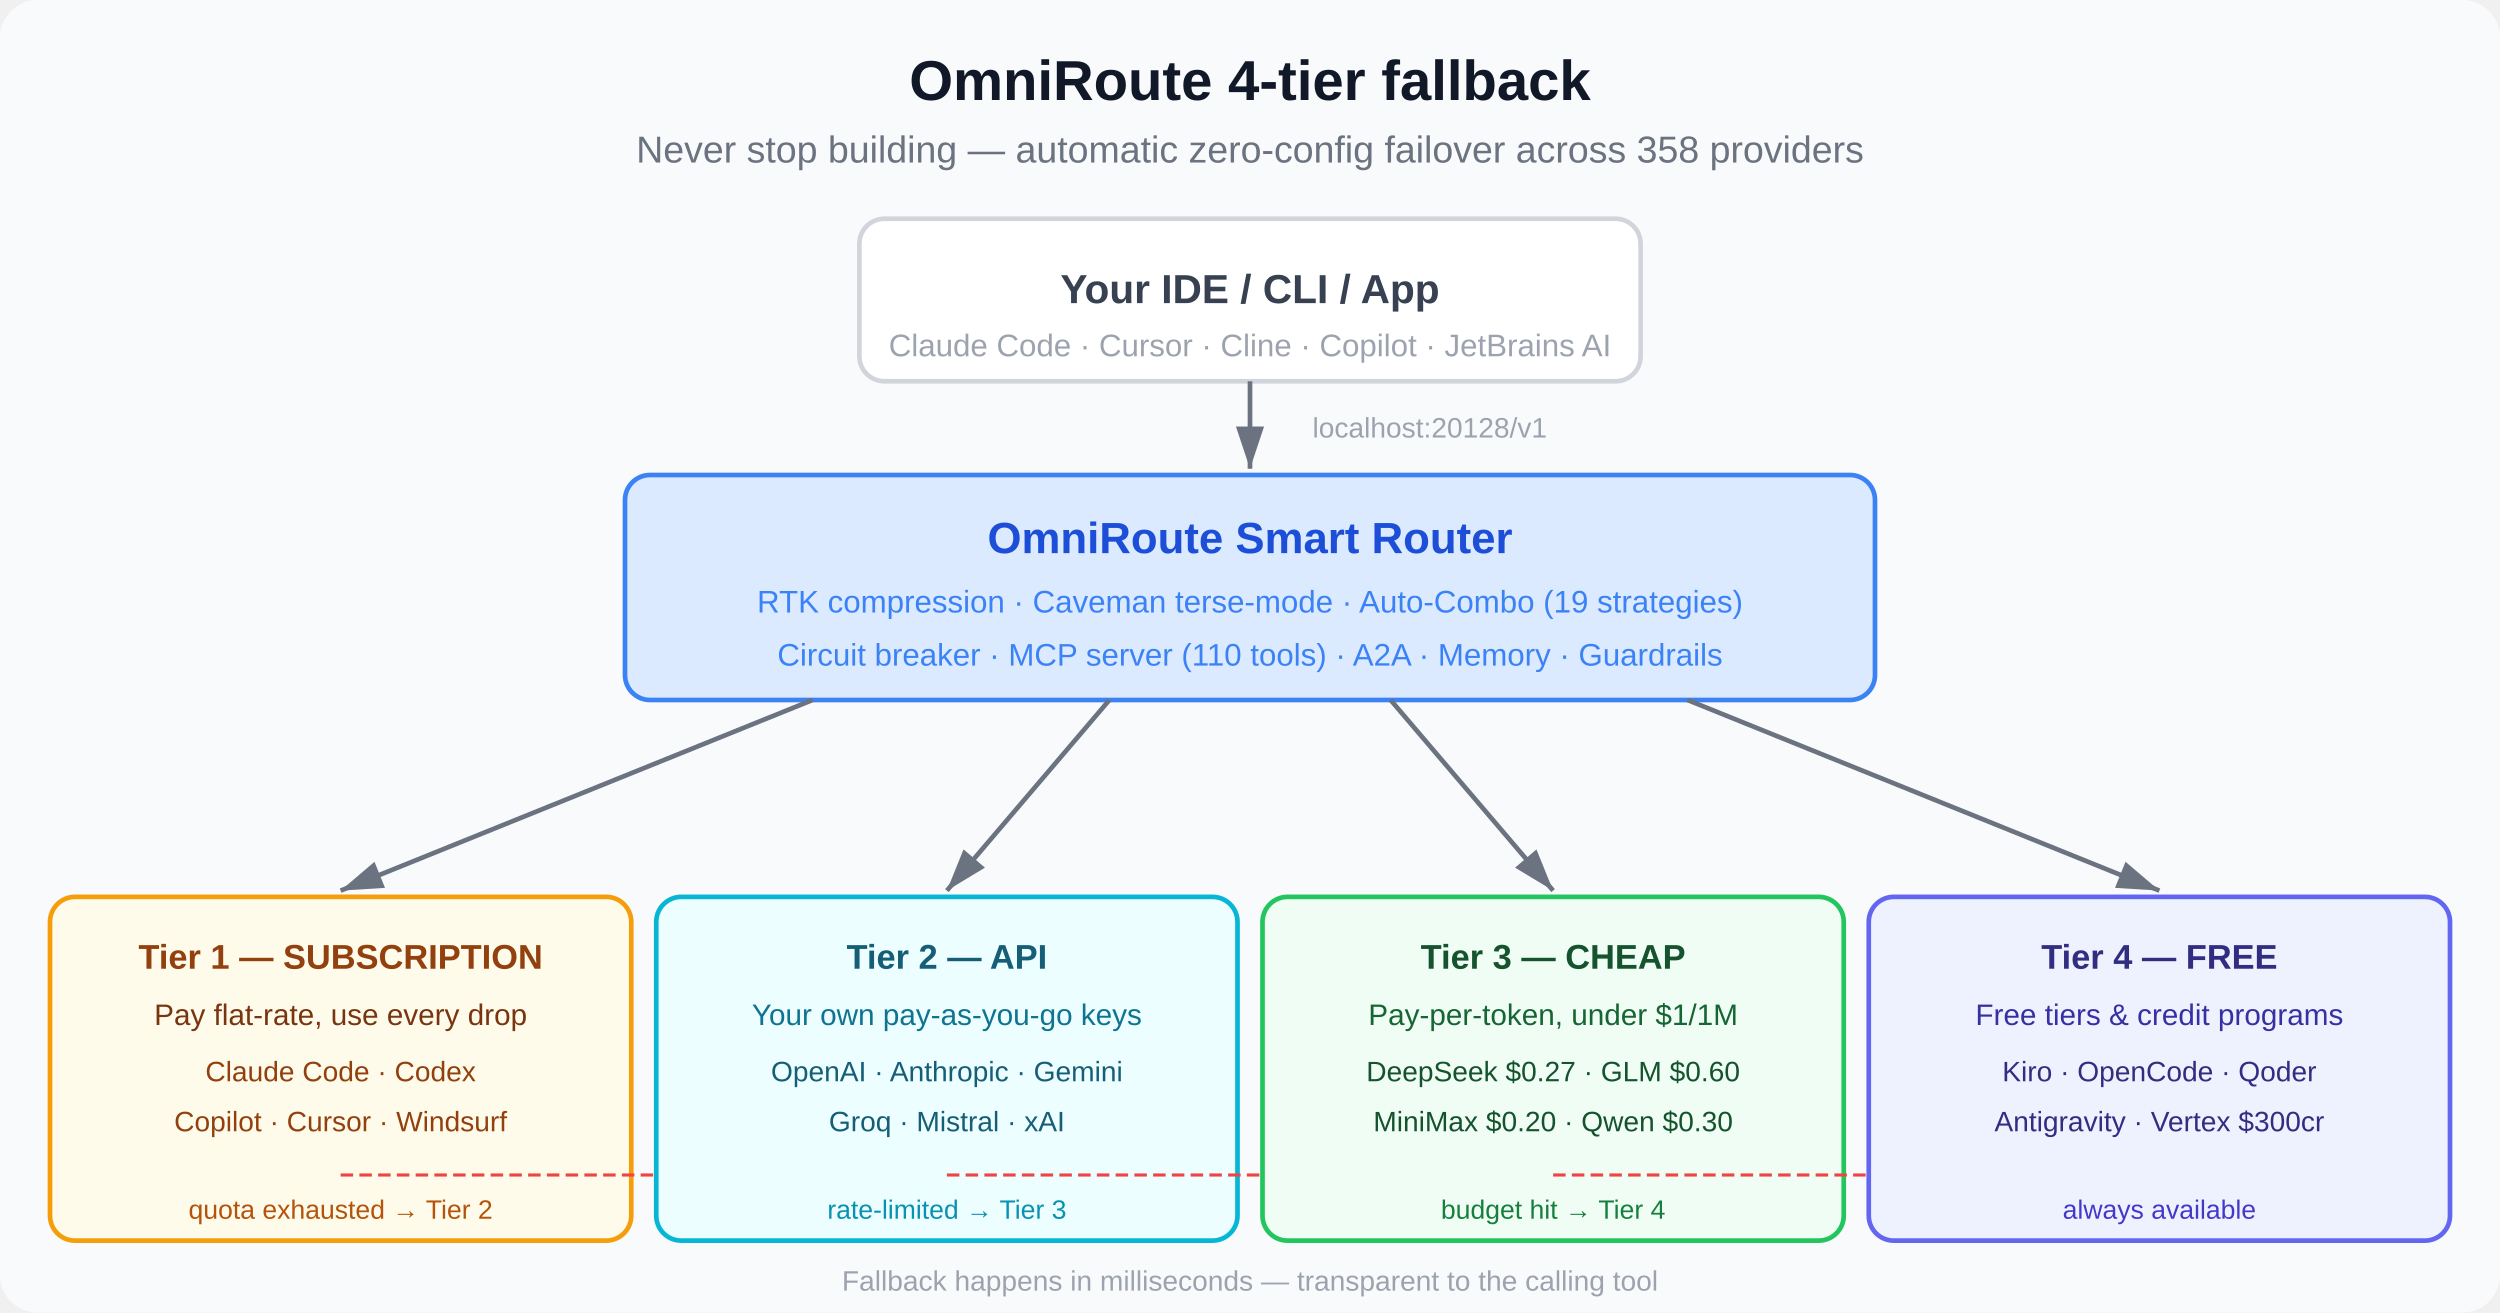
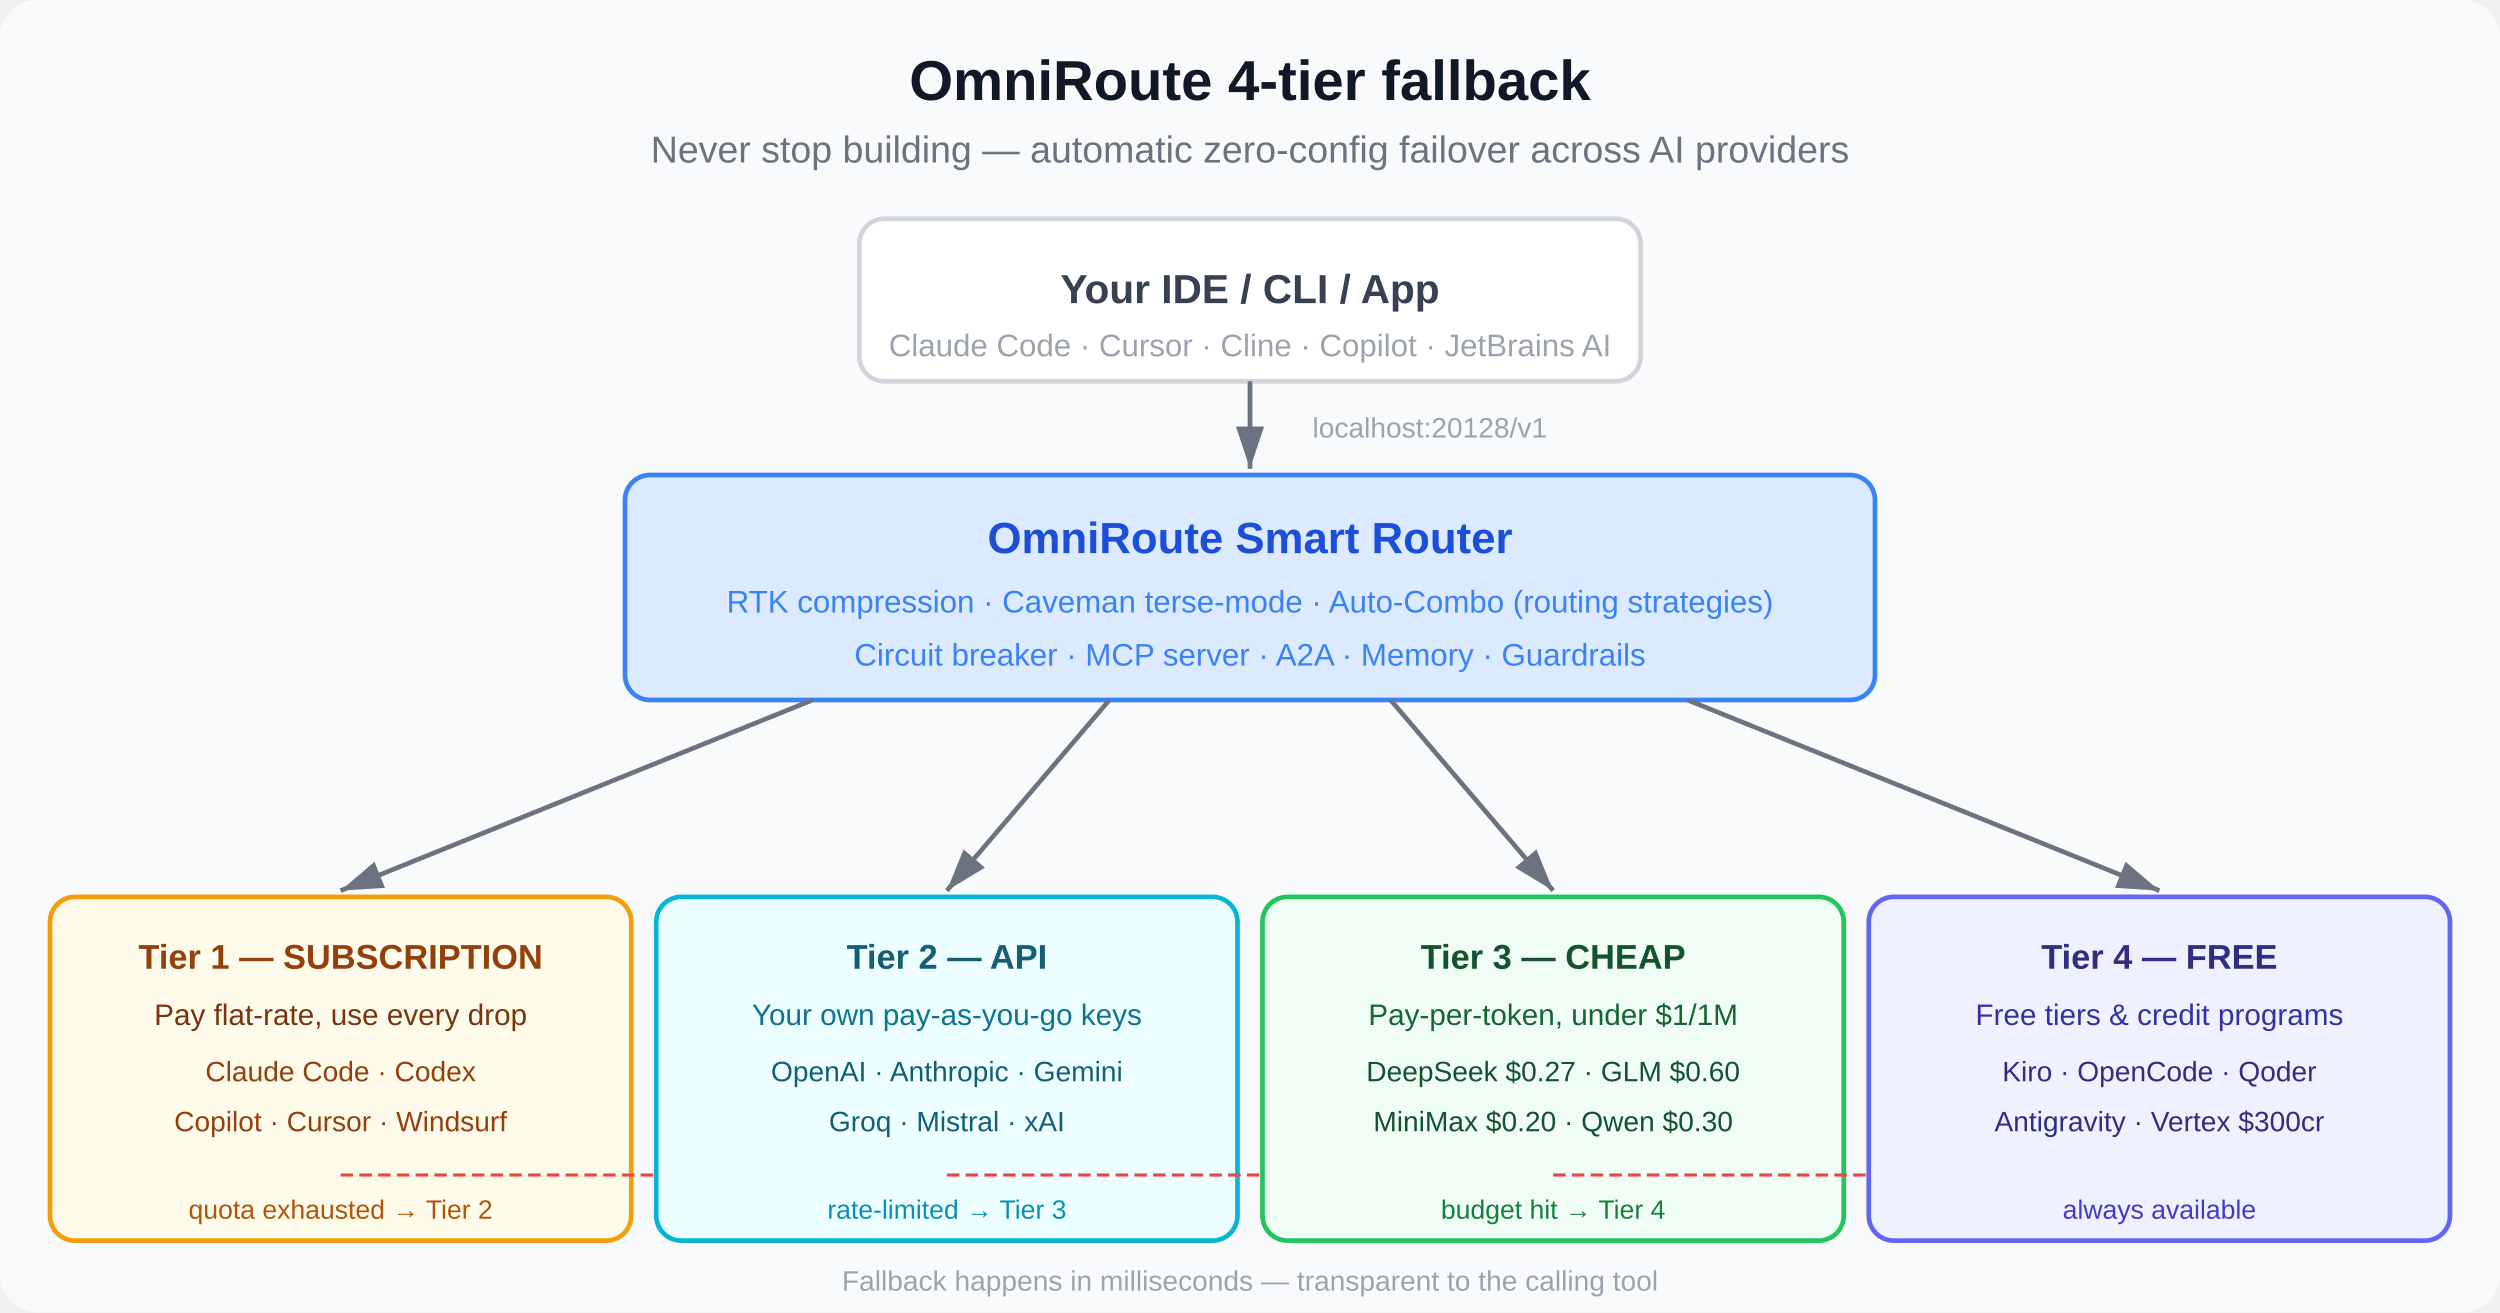
- <svg xmlns="http://www.w3.org/2000/svg" viewBox="0 0 800 420" font-family="system-ui, -apple-system, Segoe UI, Arial, Helvetica, sans-serif" role="img" aria-label="OmniRoute 4-tier fallback: your IDE or CLI calls one local endpoint and the OmniRoute Smart Router fails over across 358 providers in 4 tiers — Tier 1 Subscription, Tier 2 API, Tier 3 Cheap, Tier 4 Free.">
+ <svg xmlns="http://www.w3.org/2000/svg" viewBox="0 0 800 420" font-family="system-ui, -apple-system, Segoe UI, Arial, Helvetica, sans-serif" role="img" aria-label="OmniRoute 4-tier fallback: your IDE or CLI calls one local endpoint and the OmniRoute Smart Router fails over across AI providers in 4 tiers — Tier 1 Subscription, Tier 2 API, Tier 3 Cheap, Tier 4 Free.">
  <defs>
    <marker id="arrow-light" markerWidth="10" markerHeight="10" refX="9" refY="3" orient="auto">
      <path d="M0,0 L0,6 L9,3 z" fill="#6b7280" />
    </marker>
    <marker id="arrow-fallback-light" markerWidth="10" markerHeight="10" refX="9" refY="3" orient="auto">
      <path d="M0,0 L0,6 L9,3 z" fill="#ef4444" />
    </marker>
  </defs>
  <rect width="800" height="420" fill="#f9fafb" rx="12" />
  <text x="400" y="32" text-anchor="middle" font-size="18" font-weight="700" fill="#111827">OmniRoute 4-tier fallback</text>
-   <text x="400" y="52" text-anchor="middle" font-size="12" fill="#6b7280">Never stop building — automatic zero-config failover across 358 providers</text>
+   <text x="400" y="52" text-anchor="middle" font-size="12" fill="#6b7280">Never stop building — automatic zero-config failover across AI providers</text>
  <rect x="275" y="70" width="250" height="52" rx="8" fill="#ffffff" stroke="#d1d5db" stroke-width="1.5" />
  <text x="400" y="97" text-anchor="middle" font-size="13" font-weight="600" fill="#374151">Your IDE / CLI / App</text>
  <text x="400" y="114" text-anchor="middle" font-size="10" fill="#9ca3af">Claude Code · Cursor · Cline · Copilot · JetBrains AI</text>
  <line x1="400" y1="122" x2="400" y2="150" stroke="#6b7280" stroke-width="1.5" marker-end="url(#arrow-light)" />
  <text x="420" y="140" font-size="9" fill="#9ca3af">localhost:20128/v1</text>
  <rect x="200" y="152" width="400" height="72" rx="8" fill="#dbeafe" stroke="#3b82f6" stroke-width="1.5" />
  <text x="400" y="177" text-anchor="middle" font-size="14" font-weight="700" fill="#1d4ed8">OmniRoute Smart Router</text>
-   <text x="400" y="196" text-anchor="middle" font-size="10" fill="#3b82f6">RTK compression · Caveman terse-mode · Auto-Combo (19 strategies)</text>
-   <text x="400" y="213" text-anchor="middle" font-size="10" fill="#3b82f6">Circuit breaker · MCP server (110 tools) · A2A · Memory · Guardrails</text>
+   <text x="400" y="196" text-anchor="middle" font-size="10" fill="#3b82f6">RTK compression · Caveman terse-mode · Auto-Combo (routing strategies)</text>
+   <text x="400" y="213" text-anchor="middle" font-size="10" fill="#3b82f6">Circuit breaker · MCP server · A2A · Memory · Guardrails</text>
  <line x1="260" y1="224" x2="109" y2="285" stroke="#6b7280" stroke-width="1.5" marker-end="url(#arrow-light)" />
  <line x1="355" y1="224" x2="303" y2="285" stroke="#6b7280" stroke-width="1.5" marker-end="url(#arrow-light)" />
  <line x1="445" y1="224" x2="497" y2="285" stroke="#6b7280" stroke-width="1.5" marker-end="url(#arrow-light)" />
  <line x1="540" y1="224" x2="691" y2="285" stroke="#6b7280" stroke-width="1.5" marker-end="url(#arrow-light)" />
  <rect x="16" y="287" width="186" height="110" rx="8" fill="#fffbeb" stroke="#f59e0b" stroke-width="1.5" />
  <text x="109" y="310" text-anchor="middle" font-size="11" font-weight="700" fill="#92400e">Tier 1 — SUBSCRIPTION</text>
  <text x="109" y="328" text-anchor="middle" font-size="9.5" fill="#78350f">Pay flat-rate, use every drop</text>
  <text x="109" y="346" text-anchor="middle" font-size="9" fill="#92400e">Claude Code · Codex</text>
  <text x="109" y="362" text-anchor="middle" font-size="9" fill="#92400e">Copilot · Cursor · Windsurf</text>
  <text x="109" y="390" text-anchor="middle" font-size="8.5" fill="#b45309">quota exhausted → Tier 2</text>
  <line x1="109" y1="376" x2="240" y2="376" stroke="#ef4444" stroke-width="1" stroke-dasharray="4,2" marker-end="url(#arrow-fallback-light)" />
  <rect x="210" y="287" width="186" height="110" rx="8" fill="#ecfeff" stroke="#06b6d4" stroke-width="1.5" />
  <text x="303" y="310" text-anchor="middle" font-size="11" font-weight="700" fill="#155e75">Tier 2 — API</text>
  <text x="303" y="328" text-anchor="middle" font-size="9.5" fill="#0e7490">Your own pay-as-you-go keys</text>
  <text x="303" y="346" text-anchor="middle" font-size="9" fill="#155e75">OpenAI · Anthropic · Gemini</text>
  <text x="303" y="362" text-anchor="middle" font-size="9" fill="#155e75">Groq · Mistral · xAI</text>
  <text x="303" y="390" text-anchor="middle" font-size="8.5" fill="#0891b2">rate-limited → Tier 3</text>
  <line x1="303" y1="376" x2="434" y2="376" stroke="#ef4444" stroke-width="1" stroke-dasharray="4,2" marker-end="url(#arrow-fallback-light)" />
  <rect x="404" y="287" width="186" height="110" rx="8" fill="#f0fdf4" stroke="#22c55e" stroke-width="1.5" />
  <text x="497" y="310" text-anchor="middle" font-size="11" font-weight="700" fill="#14532d">Tier 3 — CHEAP</text>
  <text x="497" y="328" text-anchor="middle" font-size="9.5" fill="#166534">Pay-per-token, under $1/1M</text>
  <text x="497" y="346" text-anchor="middle" font-size="9" fill="#14532d">DeepSeek $0.27 · GLM $0.60</text>
  <text x="497" y="362" text-anchor="middle" font-size="9" fill="#14532d">MiniMax $0.20 · Qwen $0.30</text>
  <text x="497" y="390" text-anchor="middle" font-size="8.5" fill="#15803d">budget hit → Tier 4</text>
  <line x1="497" y1="376" x2="628" y2="376" stroke="#ef4444" stroke-width="1" stroke-dasharray="4,2" marker-end="url(#arrow-fallback-light)" />
  <rect x="598" y="287" width="186" height="110" rx="8" fill="#eef2ff" stroke="#6366f1" stroke-width="1.5" />
  <text x="691" y="310" text-anchor="middle" font-size="11" font-weight="700" fill="#312e81">Tier 4 — FREE</text>
  <text x="691" y="328" text-anchor="middle" font-size="9.5" fill="#3730a3">Free tiers &amp; credit programs</text>
  <text x="691" y="346" text-anchor="middle" font-size="9" fill="#312e81">Kiro · OpenCode · Qoder</text>
  <text x="691" y="362" text-anchor="middle" font-size="9" fill="#312e81">Antigravity · Vertex $300cr</text>
  <text x="691" y="390" text-anchor="middle" font-size="8.5" fill="#4338ca">always available</text>
  <text x="400" y="413" text-anchor="middle" font-size="9" fill="#9ca3af">Fallback happens in milliseconds — transparent to the calling tool</text>
</svg>
